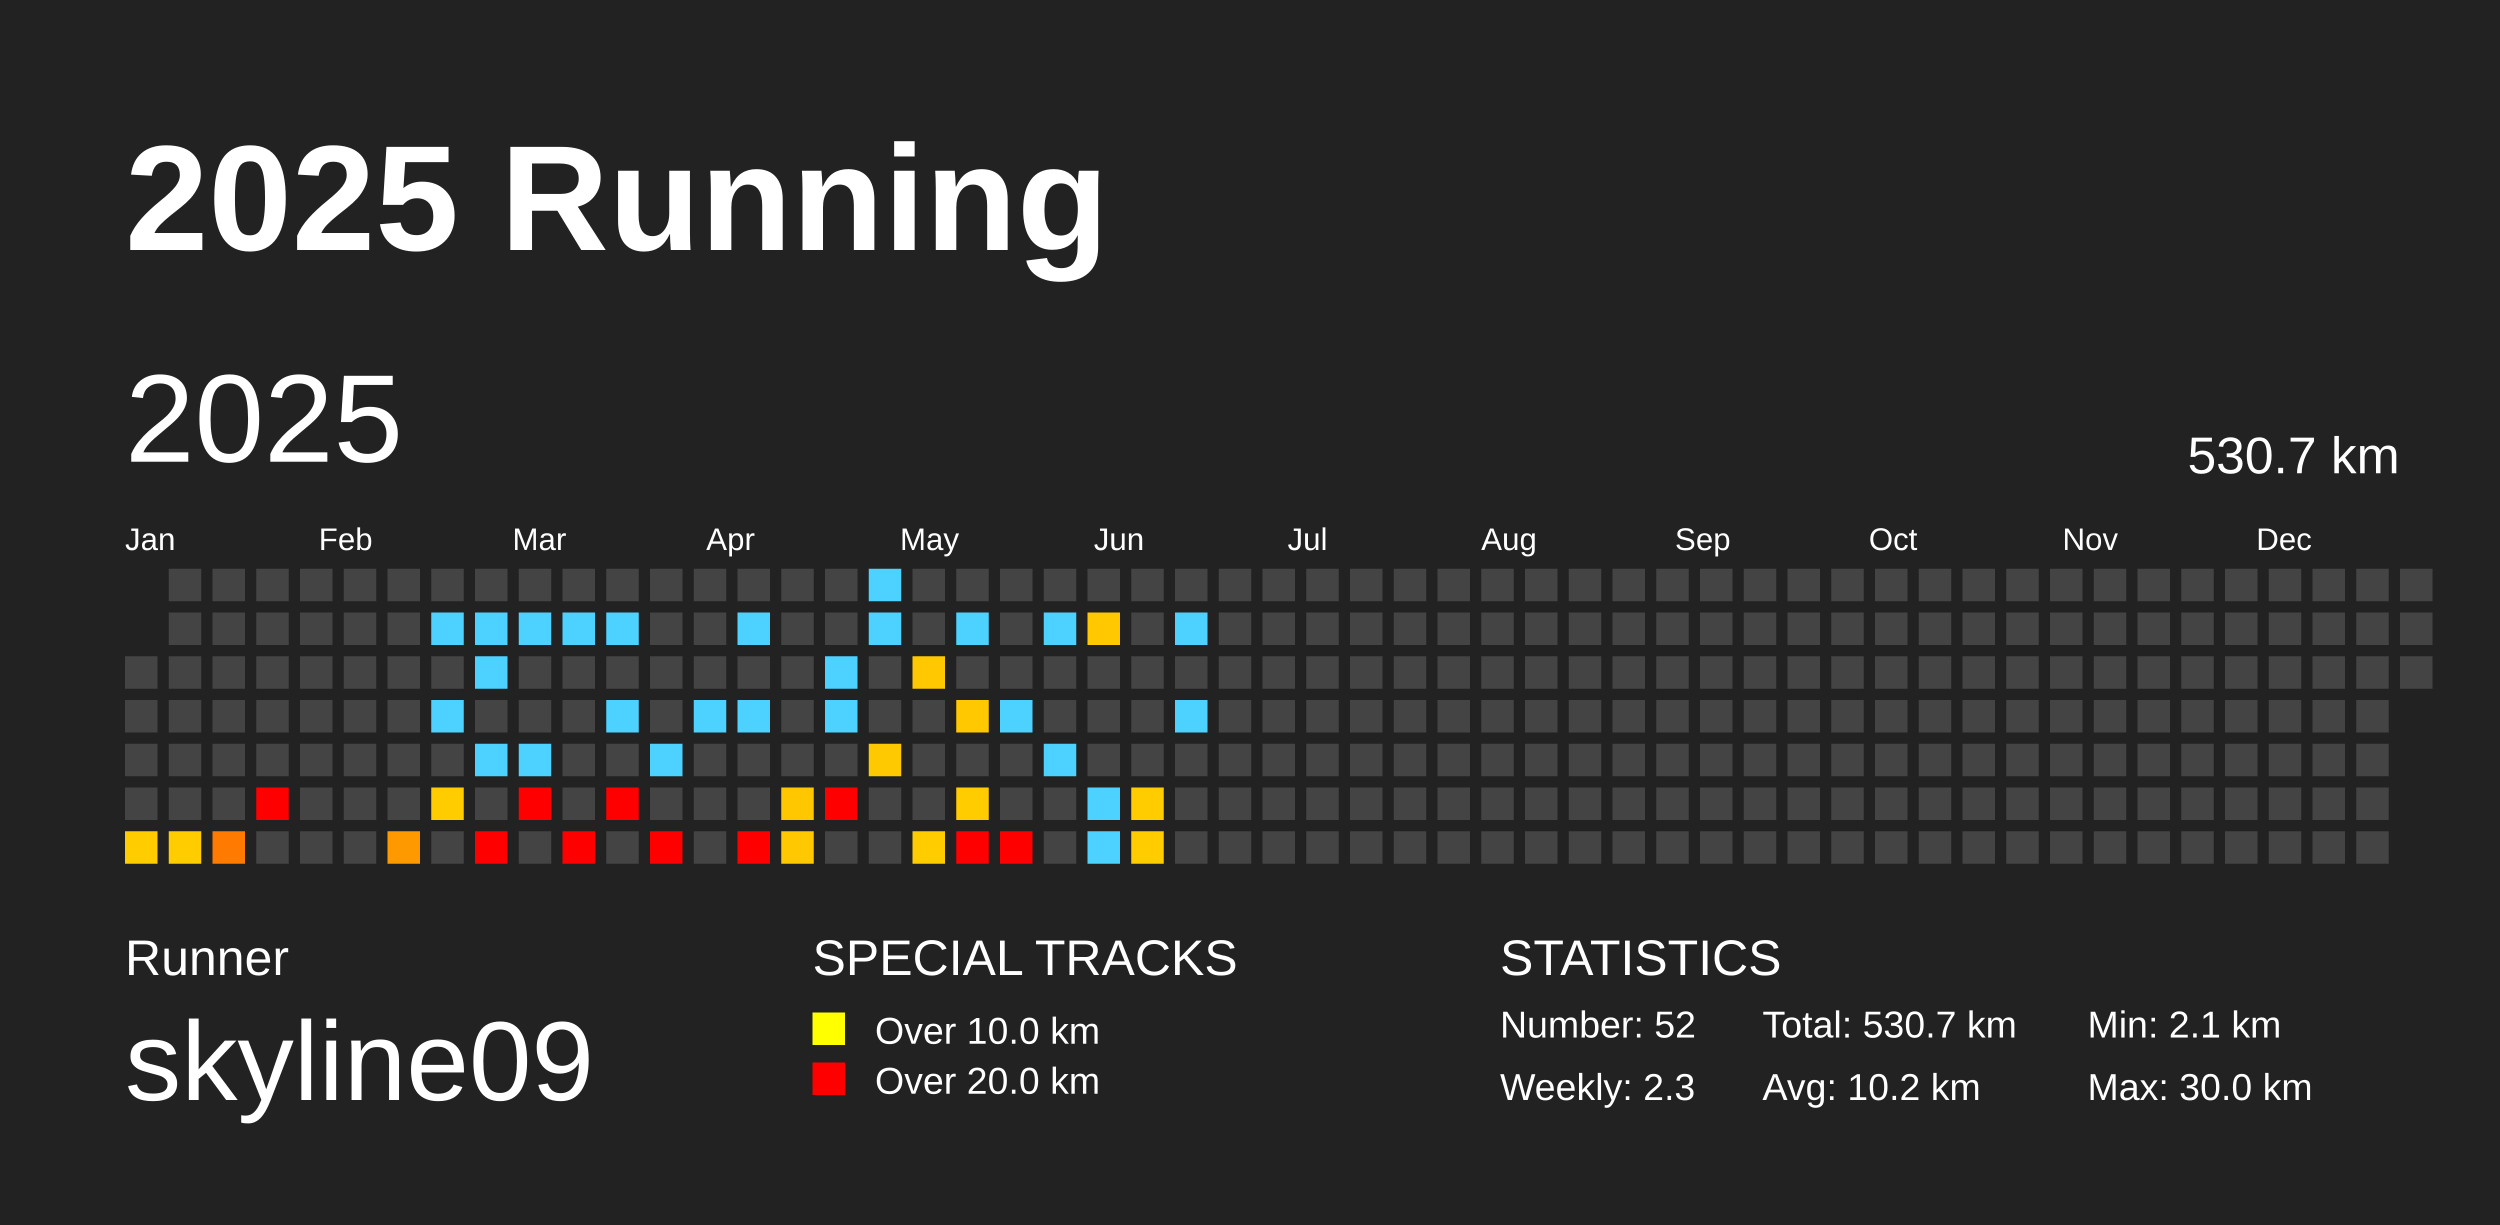
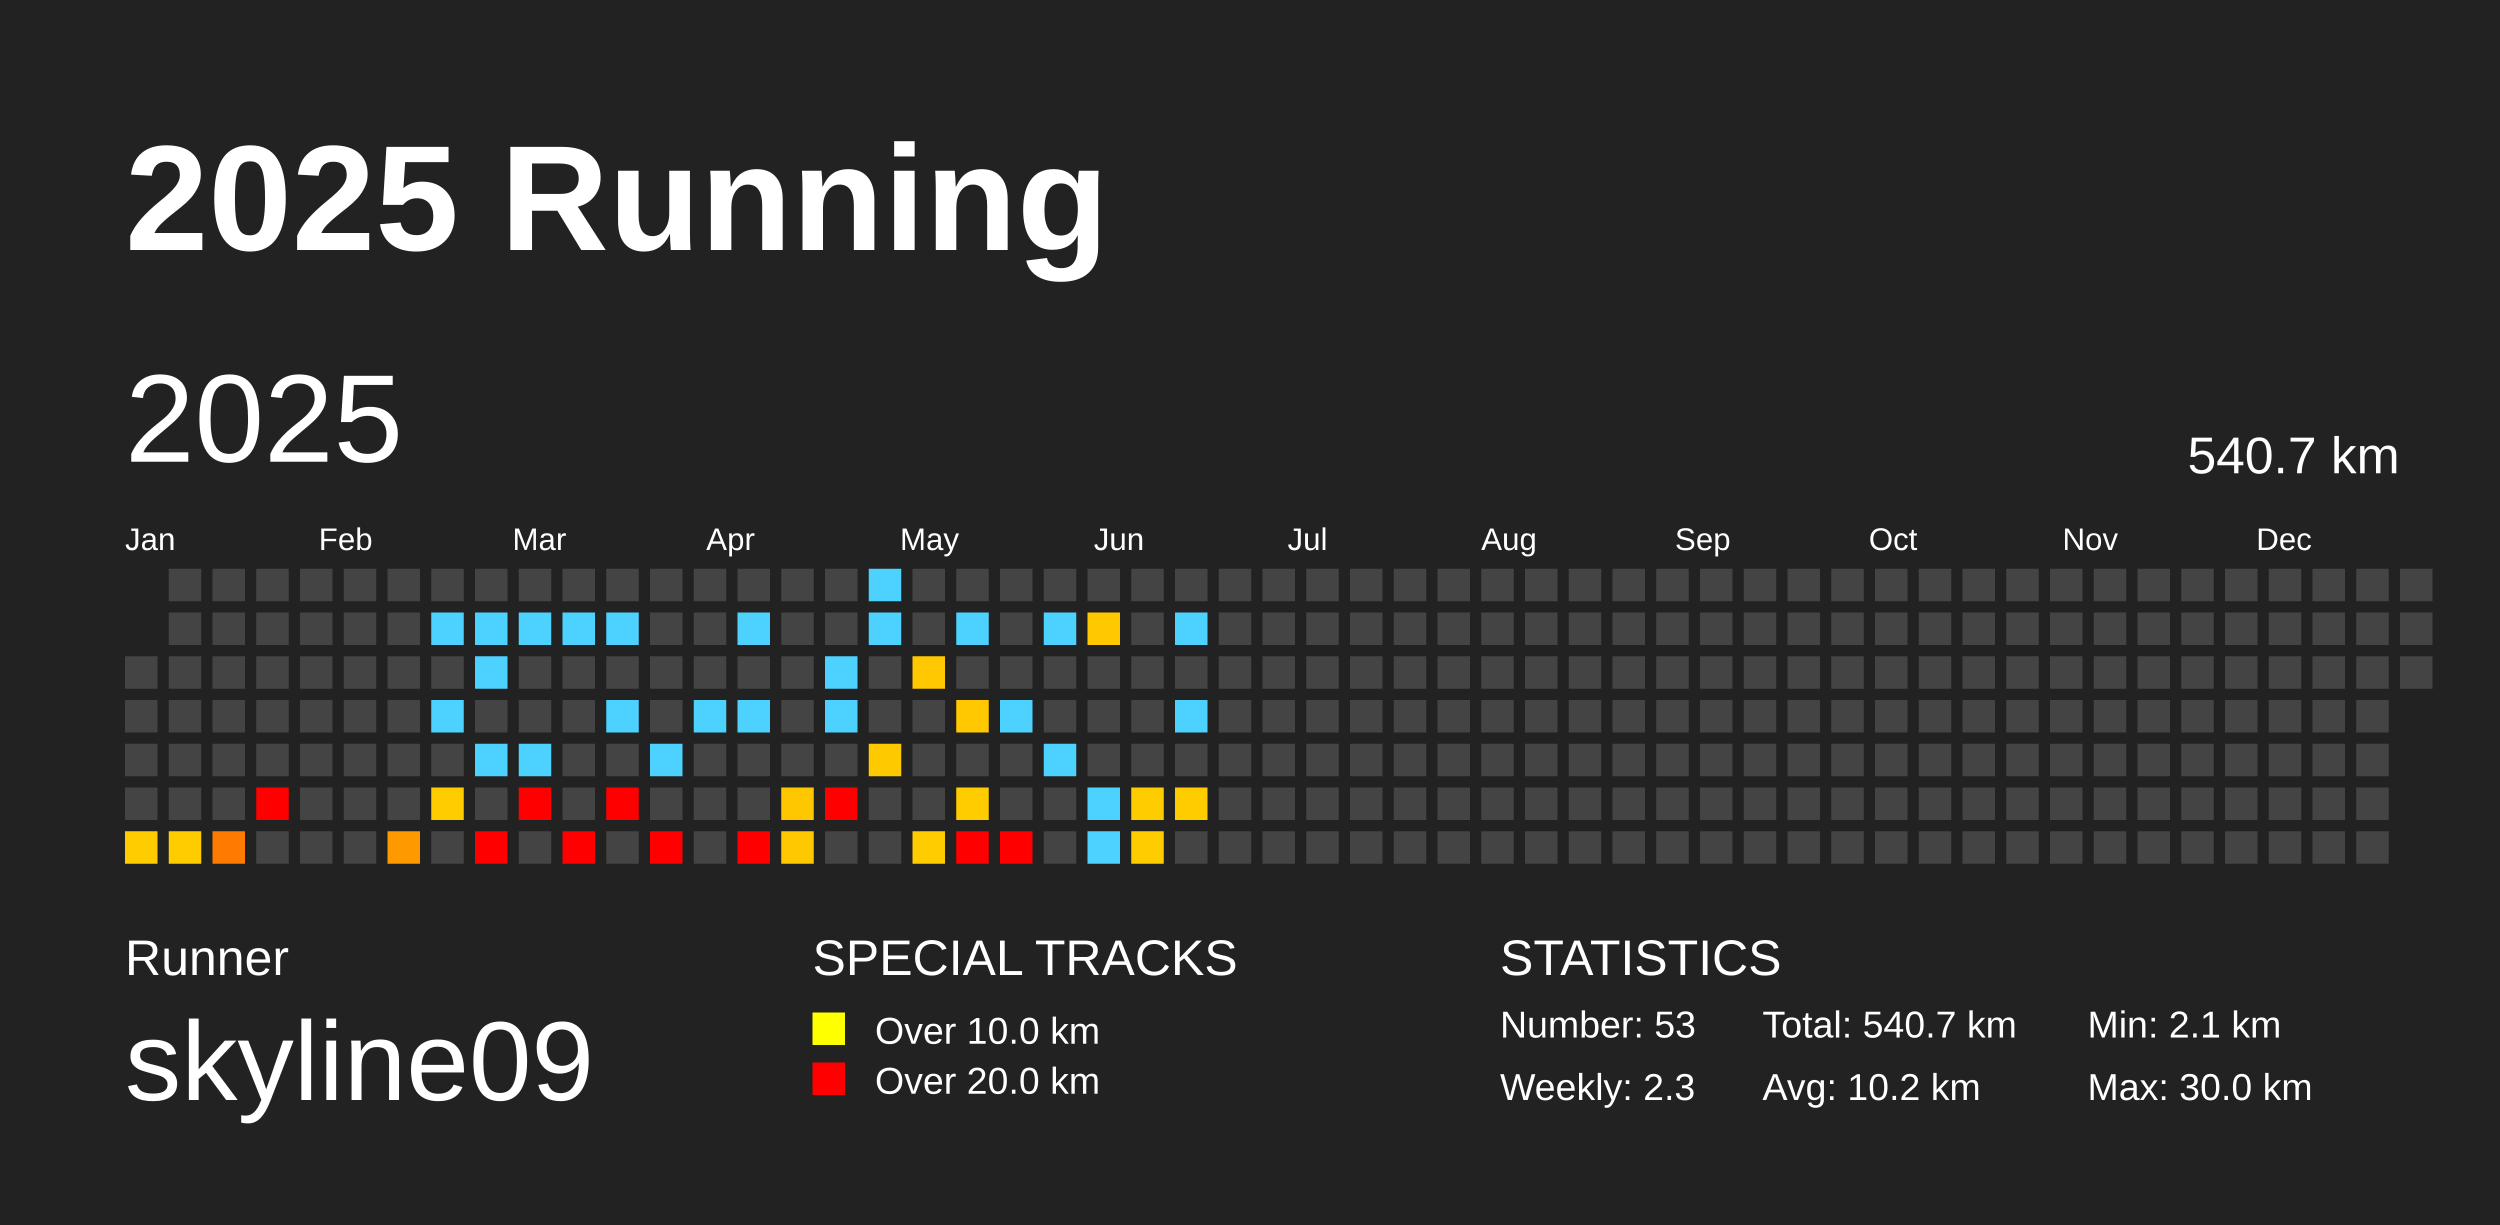
<svg xmlns="http://www.w3.org/2000/svg" baseProfile="full" height="98mm" version="1.1" viewBox="0,0,200,98" width="200mm">
  <defs />
  <rect fill="#222222" height="98" width="200" x="0" y="0" />
  <text fill="#FFFFFF" style="font-size:12px; font-family:Arial; font-weight:bold;" x="10" y="20">2025 Running</text>
  <text fill="#FFFFFF" style="font-size:4px; font-family:Arial" x="10" y="78">Runner</text>
  <text fill="#FFFFFF" style="font-size:9px; font-family:Arial" x="10" y="88">skyline09</text>
  <text fill="#FFFFFF" style="font-size:4px; font-family:Arial" x="65" y="78">SPECIAL TRACKS</text>
  <rect fill="yellow" height="2.6" width="2.6" x="65" y="81" />
  <text fill="#FFFFFF" style="font-size:3px; font-family:Arial" x="70" y="83.5">Over 10.0 km</text>
  <rect fill="red" height="2.6" width="2.6" x="65" y="85" />
  <text fill="#FFFFFF" style="font-size:3px; font-family:Arial" x="70" y="87.5">Over 20.0 km</text>
  <text fill="#FFFFFF" style="font-size:4px; font-family:Arial" x="120" y="78">STATISTICS</text>
-   <text fill="#FFFFFF" style="font-size:3px; font-family:Arial" x="120" y="83">Number: 52</text>
+   <text fill="#FFFFFF" style="font-size:3px; font-family:Arial" x="120" y="83">Number: 53</text>
  <text fill="#FFFFFF" style="font-size:3px; font-family:Arial" x="120" y="88">Weekly: 2.3</text>
-   <text fill="#FFFFFF" style="font-size:3px; font-family:Arial" x="141" y="83">Total: 530.7 km</text>
+   <text fill="#FFFFFF" style="font-size:3px; font-family:Arial" x="141" y="83">Total: 540.7 km</text>
  <text fill="#FFFFFF" style="font-size:3px; font-family:Arial" x="141" y="88">Avg: 10.2 km</text>
  <text fill="#FFFFFF" style="font-size:3px; font-family:Arial" x="167" y="83">Min: 2.1 km</text>
  <text fill="#FFFFFF" style="font-size:3px; font-family:Arial" x="167" y="88">Max: 30.0 km</text>
  <text dominant-baseline="hanging" fill="#FFFFFF" style="font-size:10.0px; font-family:Arial;" x="10" y="30">2025</text>
-   <text dominant-baseline="hanging" fill="#FFFFFF" style="font-size:4.125px; font-family:Arial;" x="175" y="35">530.7 km</text>
+   <text dominant-baseline="hanging" fill="#FFFFFF" style="font-size:4.125px; font-family:Arial;" x="175" y="35">540.7 km</text>
  <text fill="#FFFFFF" style="font-size:2.5px; font-family:Arial" x="10.0" y="44">Jan</text>
  <text fill="#FFFFFF" style="font-size:2.5px; font-family:Arial" x="25.5" y="44">Feb</text>
  <text fill="#FFFFFF" style="font-size:2.5px; font-family:Arial" x="41.0" y="44">Mar</text>
  <text fill="#FFFFFF" style="font-size:2.5px; font-family:Arial" x="56.5" y="44">Apr</text>
  <text fill="#FFFFFF" style="font-size:2.5px; font-family:Arial" x="72.0" y="44">May</text>
  <text fill="#FFFFFF" style="font-size:2.5px; font-family:Arial" x="87.5" y="44">Jun</text>
  <text fill="#FFFFFF" style="font-size:2.5px; font-family:Arial" x="103.0" y="44">Jul</text>
  <text fill="#FFFFFF" style="font-size:2.5px; font-family:Arial" x="118.5" y="44">Aug</text>
  <text fill="#FFFFFF" style="font-size:2.5px; font-family:Arial" x="134.0" y="44">Sep</text>
  <text fill="#FFFFFF" style="font-size:2.5px; font-family:Arial" x="149.5" y="44">Oct</text>
  <text fill="#FFFFFF" style="font-size:2.5px; font-family:Arial" x="165.0" y="44">Nov</text>
  <text fill="#FFFFFF" style="font-size:2.5px; font-family:Arial" x="180.5" y="44">Dec</text>
  <rect fill="#444444" height="2.6" width="2.6" x="10.0" y="52.5" />
  <rect fill="#444444" height="2.6" width="2.6" x="10.0" y="56.0" />
  <rect fill="#444444" height="2.6" width="2.6" x="10.0" y="59.5" />
  <rect fill="#444444" height="2.6" width="2.6" x="10.0" y="63.0" />
  <rect fill="#ffcc00" height="2.6" width="2.6" x="10.0" y="66.5" />
  <rect fill="#444444" height="2.6" width="2.6" x="13.5" y="45.5" />
  <rect fill="#444444" height="2.6" width="2.6" x="13.5" y="49.0" />
  <rect fill="#444444" height="2.6" width="2.6" x="13.5" y="52.5" />
  <rect fill="#444444" height="2.6" width="2.6" x="13.5" y="56.0" />
  <rect fill="#444444" height="2.6" width="2.6" x="13.5" y="59.5" />
  <rect fill="#444444" height="2.6" width="2.6" x="13.5" y="63.0" />
  <rect fill="#ffcc00" height="2.6" width="2.6" x="13.5" y="66.5" />
  <rect fill="#444444" height="2.6" width="2.6" x="17.0" y="45.5" />
  <rect fill="#444444" height="2.6" width="2.6" x="17.0" y="49.0" />
  <rect fill="#444444" height="2.6" width="2.6" x="17.0" y="52.5" />
  <rect fill="#444444" height="2.6" width="2.6" x="17.0" y="56.0" />
  <rect fill="#444444" height="2.6" width="2.6" x="17.0" y="59.5" />
  <rect fill="#444444" height="2.6" width="2.6" x="17.0" y="63.0" />
  <rect fill="#ff7a00" height="2.6" width="2.6" x="17.0" y="66.5" />
  <rect fill="#444444" height="2.6" width="2.6" x="20.5" y="45.5" />
  <rect fill="#444444" height="2.6" width="2.6" x="20.5" y="49.0" />
  <rect fill="#444444" height="2.6" width="2.6" x="20.5" y="52.5" />
  <rect fill="#444444" height="2.6" width="2.6" x="20.5" y="56.0" />
  <rect fill="#444444" height="2.6" width="2.6" x="20.5" y="59.5" />
  <rect fill="red" height="2.6" width="2.6" x="20.5" y="63.0" />
  <rect fill="#444444" height="2.6" width="2.6" x="20.5" y="66.5" />
  <rect fill="#444444" height="2.6" width="2.6" x="24.0" y="45.5" />
  <rect fill="#444444" height="2.6" width="2.6" x="24.0" y="49.0" />
  <rect fill="#444444" height="2.6" width="2.6" x="24.0" y="52.5" />
  <rect fill="#444444" height="2.6" width="2.6" x="24.0" y="56.0" />
  <rect fill="#444444" height="2.6" width="2.6" x="24.0" y="59.5" />
  <rect fill="#444444" height="2.6" width="2.6" x="24.0" y="63.0" />
  <rect fill="#444444" height="2.6" width="2.6" x="24.0" y="66.5" />
  <rect fill="#444444" height="2.6" width="2.6" x="27.5" y="45.5" />
  <rect fill="#444444" height="2.6" width="2.6" x="27.5" y="49.0" />
  <rect fill="#444444" height="2.6" width="2.6" x="27.5" y="52.5" />
  <rect fill="#444444" height="2.6" width="2.6" x="27.5" y="56.0" />
  <rect fill="#444444" height="2.6" width="2.6" x="27.5" y="59.5" />
  <rect fill="#444444" height="2.6" width="2.6" x="27.5" y="63.0" />
  <rect fill="#444444" height="2.6" width="2.6" x="27.5" y="66.5" />
  <rect fill="#444444" height="2.6" width="2.6" x="31.0" y="45.5" />
  <rect fill="#444444" height="2.6" width="2.6" x="31.0" y="49.0" />
  <rect fill="#444444" height="2.6" width="2.6" x="31.0" y="52.5" />
  <rect fill="#444444" height="2.6" width="2.6" x="31.0" y="56.0" />
  <rect fill="#444444" height="2.6" width="2.6" x="31.0" y="59.5" />
  <rect fill="#444444" height="2.6" width="2.6" x="31.0" y="63.0" />
  <rect fill="#ff9900" height="2.6" width="2.6" x="31.0" y="66.5" />
  <rect fill="#444444" height="2.6" width="2.6" x="34.5" y="45.5" />
  <rect fill="#4dd2ff" height="2.6" width="2.6" x="34.5" y="49.0" />
  <rect fill="#444444" height="2.6" width="2.6" x="34.5" y="52.5" />
  <rect fill="#4dd2ff" height="2.6" width="2.6" x="34.5" y="56.0" />
  <rect fill="#444444" height="2.6" width="2.6" x="34.5" y="59.5" />
  <rect fill="#ffcc00" height="2.6" width="2.6" x="34.5" y="63.0" />
  <rect fill="#444444" height="2.6" width="2.6" x="34.5" y="66.5" />
  <rect fill="#444444" height="2.6" width="2.6" x="38.0" y="45.5" />
  <rect fill="#4dd2ff" height="2.6" width="2.6" x="38.0" y="49.0" />
  <rect fill="#4dd2ff" height="2.6" width="2.6" x="38.0" y="52.5" />
  <rect fill="#444444" height="2.6" width="2.6" x="38.0" y="56.0" />
  <rect fill="#4dd2ff" height="2.6" width="2.6" x="38.0" y="59.5" />
  <rect fill="#444444" height="2.6" width="2.6" x="38.0" y="63.0" />
  <rect fill="red" height="2.6" width="2.6" x="38.0" y="66.5" />
  <rect fill="#444444" height="2.6" width="2.6" x="41.5" y="45.5" />
  <rect fill="#4dd2ff" height="2.6" width="2.6" x="41.5" y="49.0" />
  <rect fill="#444444" height="2.6" width="2.6" x="41.5" y="52.5" />
  <rect fill="#444444" height="2.6" width="2.6" x="41.5" y="56.0" />
  <rect fill="#4dd2ff" height="2.6" width="2.6" x="41.5" y="59.5" />
  <rect fill="red" height="2.6" width="2.6" x="41.5" y="63.0" />
  <rect fill="#444444" height="2.6" width="2.6" x="41.5" y="66.5" />
  <rect fill="#444444" height="2.6" width="2.6" x="45.0" y="45.5" />
  <rect fill="#4dd2ff" height="2.6" width="2.6" x="45.0" y="49.0" />
  <rect fill="#444444" height="2.6" width="2.6" x="45.0" y="52.5" />
  <rect fill="#444444" height="2.6" width="2.6" x="45.0" y="56.0" />
  <rect fill="#444444" height="2.6" width="2.6" x="45.0" y="59.5" />
  <rect fill="#444444" height="2.6" width="2.6" x="45.0" y="63.0" />
  <rect fill="red" height="2.6" width="2.6" x="45.0" y="66.5" />
  <rect fill="#444444" height="2.6" width="2.6" x="48.5" y="45.5" />
  <rect fill="#4dd2ff" height="2.6" width="2.6" x="48.5" y="49.0" />
  <rect fill="#444444" height="2.6" width="2.6" x="48.5" y="52.5" />
  <rect fill="#4dd2ff" height="2.6" width="2.6" x="48.5" y="56.0" />
  <rect fill="#444444" height="2.6" width="2.6" x="48.5" y="59.5" />
  <rect fill="red" height="2.6" width="2.6" x="48.5" y="63.0" />
  <rect fill="#444444" height="2.6" width="2.6" x="48.5" y="66.5" />
  <rect fill="#444444" height="2.6" width="2.6" x="52.0" y="45.5" />
  <rect fill="#444444" height="2.6" width="2.6" x="52.0" y="49.0" />
  <rect fill="#444444" height="2.6" width="2.6" x="52.0" y="52.5" />
  <rect fill="#444444" height="2.6" width="2.6" x="52.0" y="56.0" />
  <rect fill="#4dd2ff" height="2.6" width="2.6" x="52.0" y="59.5" />
  <rect fill="#444444" height="2.6" width="2.6" x="52.0" y="63.0" />
  <rect fill="red" height="2.6" width="2.6" x="52.0" y="66.5" />
  <rect fill="#444444" height="2.6" width="2.6" x="55.5" y="45.5" />
  <rect fill="#444444" height="2.6" width="2.6" x="55.5" y="49.0" />
  <rect fill="#444444" height="2.6" width="2.6" x="55.5" y="52.5" />
  <rect fill="#4dd2ff" height="2.6" width="2.6" x="55.5" y="56.0" />
  <rect fill="#444444" height="2.6" width="2.6" x="55.5" y="59.5" />
  <rect fill="#444444" height="2.6" width="2.6" x="55.5" y="63.0" />
  <rect fill="#444444" height="2.6" width="2.6" x="55.5" y="66.5" />
  <rect fill="#444444" height="2.6" width="2.6" x="59.0" y="45.5" />
  <rect fill="#4dd2ff" height="2.6" width="2.6" x="59.0" y="49.0" />
  <rect fill="#444444" height="2.6" width="2.6" x="59.0" y="52.5" />
  <rect fill="#4dd2ff" height="2.6" width="2.6" x="59.0" y="56.0" />
  <rect fill="#444444" height="2.6" width="2.6" x="59.0" y="59.5" />
  <rect fill="#444444" height="2.6" width="2.6" x="59.0" y="63.0" />
  <rect fill="red" height="2.6" width="2.6" x="59.0" y="66.5" />
  <rect fill="#444444" height="2.6" width="2.6" x="62.5" y="45.5" />
  <rect fill="#444444" height="2.6" width="2.6" x="62.5" y="49.0" />
  <rect fill="#444444" height="2.6" width="2.6" x="62.5" y="52.5" />
  <rect fill="#444444" height="2.6" width="2.6" x="62.5" y="56.0" />
  <rect fill="#444444" height="2.6" width="2.6" x="62.5" y="59.5" />
  <rect fill="#ffc700" height="2.6" width="2.6" x="62.5" y="63.0" />
  <rect fill="#ffc800" height="2.6" width="2.6" x="62.5" y="66.5" />
  <rect fill="#444444" height="2.6" width="2.6" x="66.0" y="45.5" />
  <rect fill="#444444" height="2.6" width="2.6" x="66.0" y="49.0" />
  <rect fill="#4dd2ff" height="2.6" width="2.6" x="66.0" y="52.5" />
  <rect fill="#4dd2ff" height="2.6" width="2.6" x="66.0" y="56.0" />
  <rect fill="#444444" height="2.6" width="2.6" x="66.0" y="59.5" />
  <rect fill="red" height="2.6" width="2.6" x="66.0" y="63.0" />
  <rect fill="#444444" height="2.6" width="2.6" x="66.0" y="66.5" />
  <rect fill="#4dd2ff" height="2.6" width="2.6" x="69.5" y="45.5" />
  <rect fill="#4dd2ff" height="2.6" width="2.6" x="69.5" y="49.0" />
  <rect fill="#444444" height="2.6" width="2.6" x="69.5" y="52.5" />
  <rect fill="#444444" height="2.6" width="2.6" x="69.5" y="56.0" />
  <rect fill="#ffc900" height="2.6" width="2.6" x="69.5" y="59.5" />
  <rect fill="#444444" height="2.6" width="2.6" x="69.5" y="63.0" />
  <rect fill="#444444" height="2.6" width="2.6" x="69.5" y="66.5" />
  <rect fill="#444444" height="2.6" width="2.6" x="73.0" y="45.5" />
  <rect fill="#444444" height="2.6" width="2.6" x="73.0" y="49.0" />
  <rect fill="#ffc800" height="2.6" width="2.6" x="73.0" y="52.5" />
  <rect fill="#444444" height="2.6" width="2.6" x="73.0" y="56.0" />
  <rect fill="#444444" height="2.6" width="2.6" x="73.0" y="59.5" />
  <rect fill="#444444" height="2.6" width="2.6" x="73.0" y="63.0" />
  <rect fill="#ffcc00" height="2.6" width="2.6" x="73.0" y="66.5" />
  <rect fill="#444444" height="2.6" width="2.6" x="76.5" y="45.5" />
  <rect fill="#4dd2ff" height="2.6" width="2.6" x="76.5" y="49.0" />
  <rect fill="#444444" height="2.6" width="2.6" x="76.5" y="52.5" />
  <rect fill="#ffc800" height="2.6" width="2.6" x="76.5" y="56.0" />
  <rect fill="#444444" height="2.6" width="2.6" x="76.5" y="59.5" />
  <rect fill="#ffcc00" height="2.6" width="2.6" x="76.5" y="63.0" />
  <rect fill="red" height="2.6" width="2.6" x="76.5" y="66.5" />
  <rect fill="#444444" height="2.6" width="2.6" x="80.0" y="45.5" />
  <rect fill="#444444" height="2.6" width="2.6" x="80.0" y="49.0" />
  <rect fill="#444444" height="2.6" width="2.6" x="80.0" y="52.5" />
  <rect fill="#4dd2ff" height="2.6" width="2.6" x="80.0" y="56.0" />
  <rect fill="#444444" height="2.6" width="2.6" x="80.0" y="59.5" />
  <rect fill="#444444" height="2.6" width="2.6" x="80.0" y="63.0" />
  <rect fill="red" height="2.6" width="2.6" x="80.0" y="66.5" />
  <rect fill="#444444" height="2.6" width="2.6" x="83.5" y="45.5" />
  <rect fill="#4dd2ff" height="2.6" width="2.6" x="83.5" y="49.0" />
  <rect fill="#444444" height="2.6" width="2.6" x="83.5" y="52.5" />
  <rect fill="#444444" height="2.6" width="2.6" x="83.5" y="56.0" />
  <rect fill="#4dd2ff" height="2.6" width="2.6" x="83.5" y="59.5" />
  <rect fill="#444444" height="2.6" width="2.6" x="83.5" y="63.0" />
  <rect fill="#444444" height="2.6" width="2.6" x="83.5" y="66.5" />
  <rect fill="#444444" height="2.6" width="2.6" x="87.0" y="45.5" />
  <rect fill="#ffc800" height="2.6" width="2.6" x="87.0" y="49.0" />
  <rect fill="#444444" height="2.6" width="2.6" x="87.0" y="52.5" />
  <rect fill="#444444" height="2.6" width="2.6" x="87.0" y="56.0" />
  <rect fill="#444444" height="2.6" width="2.6" x="87.0" y="59.5" />
  <rect fill="#4dd2ff" height="2.6" width="2.6" x="87.0" y="63.0" />
  <rect fill="#4dd2ff" height="2.6" width="2.6" x="87.0" y="66.5" />
  <rect fill="#444444" height="2.6" width="2.6" x="90.5" y="45.5" />
  <rect fill="#444444" height="2.6" width="2.6" x="90.5" y="49.0" />
  <rect fill="#444444" height="2.6" width="2.6" x="90.5" y="52.5" />
  <rect fill="#444444" height="2.6" width="2.6" x="90.5" y="56.0" />
  <rect fill="#444444" height="2.6" width="2.6" x="90.5" y="59.5" />
  <rect fill="#ffcc00" height="2.6" width="2.6" x="90.5" y="63.0" />
  <rect fill="#ffcc00" height="2.6" width="2.6" x="90.5" y="66.5" />
  <rect fill="#444444" height="2.6" width="2.6" x="94.0" y="45.5" />
  <rect fill="#4dd2ff" height="2.6" width="2.6" x="94.0" y="49.0" />
  <rect fill="#444444" height="2.6" width="2.6" x="94.0" y="52.5" />
  <rect fill="#4dd2ff" height="2.6" width="2.6" x="94.0" y="56.0" />
  <rect fill="#444444" height="2.6" width="2.6" x="94.0" y="59.5" />
-   <rect fill="#444444" height="2.6" width="2.6" x="94.0" y="63.0" />
+   <rect fill="#ffcc00" height="2.6" width="2.6" x="94.0" y="63.0" />
  <rect fill="#444444" height="2.6" width="2.6" x="94.0" y="66.5" />
  <rect fill="#444444" height="2.6" width="2.6" x="97.5" y="45.5" />
  <rect fill="#444444" height="2.6" width="2.6" x="97.5" y="49.0" />
  <rect fill="#444444" height="2.6" width="2.6" x="97.5" y="52.5" />
  <rect fill="#444444" height="2.6" width="2.6" x="97.5" y="56.0" />
  <rect fill="#444444" height="2.6" width="2.6" x="97.5" y="59.5" />
  <rect fill="#444444" height="2.6" width="2.6" x="97.5" y="63.0" />
  <rect fill="#444444" height="2.6" width="2.6" x="97.5" y="66.5" />
  <rect fill="#444444" height="2.6" width="2.6" x="101.0" y="45.5" />
  <rect fill="#444444" height="2.6" width="2.6" x="101.0" y="49.0" />
  <rect fill="#444444" height="2.6" width="2.6" x="101.0" y="52.5" />
  <rect fill="#444444" height="2.6" width="2.6" x="101.0" y="56.0" />
  <rect fill="#444444" height="2.6" width="2.6" x="101.0" y="59.5" />
  <rect fill="#444444" height="2.6" width="2.6" x="101.0" y="63.0" />
  <rect fill="#444444" height="2.6" width="2.6" x="101.0" y="66.5" />
  <rect fill="#444444" height="2.6" width="2.6" x="104.5" y="45.5" />
  <rect fill="#444444" height="2.6" width="2.6" x="104.5" y="49.0" />
  <rect fill="#444444" height="2.6" width="2.6" x="104.5" y="52.5" />
  <rect fill="#444444" height="2.6" width="2.6" x="104.5" y="56.0" />
  <rect fill="#444444" height="2.6" width="2.6" x="104.5" y="59.5" />
  <rect fill="#444444" height="2.6" width="2.6" x="104.5" y="63.0" />
  <rect fill="#444444" height="2.6" width="2.6" x="104.5" y="66.5" />
  <rect fill="#444444" height="2.6" width="2.6" x="108.0" y="45.5" />
  <rect fill="#444444" height="2.6" width="2.6" x="108.0" y="49.0" />
  <rect fill="#444444" height="2.6" width="2.6" x="108.0" y="52.5" />
  <rect fill="#444444" height="2.6" width="2.6" x="108.0" y="56.0" />
  <rect fill="#444444" height="2.6" width="2.6" x="108.0" y="59.5" />
  <rect fill="#444444" height="2.6" width="2.6" x="108.0" y="63.0" />
  <rect fill="#444444" height="2.6" width="2.6" x="108.0" y="66.5" />
  <rect fill="#444444" height="2.6" width="2.6" x="111.5" y="45.5" />
  <rect fill="#444444" height="2.6" width="2.6" x="111.5" y="49.0" />
  <rect fill="#444444" height="2.6" width="2.6" x="111.5" y="52.5" />
  <rect fill="#444444" height="2.6" width="2.6" x="111.5" y="56.0" />
  <rect fill="#444444" height="2.6" width="2.6" x="111.5" y="59.5" />
  <rect fill="#444444" height="2.6" width="2.6" x="111.5" y="63.0" />
  <rect fill="#444444" height="2.6" width="2.6" x="111.5" y="66.5" />
  <rect fill="#444444" height="2.6" width="2.6" x="115.0" y="45.5" />
  <rect fill="#444444" height="2.6" width="2.6" x="115.0" y="49.0" />
  <rect fill="#444444" height="2.6" width="2.6" x="115.0" y="52.5" />
  <rect fill="#444444" height="2.6" width="2.6" x="115.0" y="56.0" />
  <rect fill="#444444" height="2.6" width="2.6" x="115.0" y="59.5" />
  <rect fill="#444444" height="2.6" width="2.6" x="115.0" y="63.0" />
  <rect fill="#444444" height="2.6" width="2.6" x="115.0" y="66.5" />
  <rect fill="#444444" height="2.6" width="2.6" x="118.5" y="45.5" />
  <rect fill="#444444" height="2.6" width="2.6" x="118.5" y="49.0" />
  <rect fill="#444444" height="2.6" width="2.6" x="118.5" y="52.5" />
  <rect fill="#444444" height="2.6" width="2.6" x="118.5" y="56.0" />
  <rect fill="#444444" height="2.6" width="2.6" x="118.5" y="59.5" />
  <rect fill="#444444" height="2.6" width="2.6" x="118.5" y="63.0" />
  <rect fill="#444444" height="2.6" width="2.6" x="118.5" y="66.5" />
  <rect fill="#444444" height="2.6" width="2.6" x="122.0" y="45.5" />
  <rect fill="#444444" height="2.6" width="2.6" x="122.0" y="49.0" />
  <rect fill="#444444" height="2.6" width="2.6" x="122.0" y="52.5" />
  <rect fill="#444444" height="2.6" width="2.6" x="122.0" y="56.0" />
  <rect fill="#444444" height="2.6" width="2.6" x="122.0" y="59.5" />
  <rect fill="#444444" height="2.6" width="2.6" x="122.0" y="63.0" />
  <rect fill="#444444" height="2.6" width="2.6" x="122.0" y="66.5" />
  <rect fill="#444444" height="2.6" width="2.6" x="125.5" y="45.5" />
  <rect fill="#444444" height="2.6" width="2.6" x="125.5" y="49.0" />
  <rect fill="#444444" height="2.6" width="2.6" x="125.5" y="52.5" />
  <rect fill="#444444" height="2.6" width="2.6" x="125.5" y="56.0" />
  <rect fill="#444444" height="2.6" width="2.6" x="125.5" y="59.5" />
  <rect fill="#444444" height="2.6" width="2.6" x="125.5" y="63.0" />
  <rect fill="#444444" height="2.6" width="2.6" x="125.5" y="66.5" />
  <rect fill="#444444" height="2.6" width="2.6" x="129.0" y="45.5" />
  <rect fill="#444444" height="2.6" width="2.6" x="129.0" y="49.0" />
  <rect fill="#444444" height="2.6" width="2.6" x="129.0" y="52.5" />
  <rect fill="#444444" height="2.6" width="2.6" x="129.0" y="56.0" />
  <rect fill="#444444" height="2.6" width="2.6" x="129.0" y="59.5" />
  <rect fill="#444444" height="2.6" width="2.6" x="129.0" y="63.0" />
  <rect fill="#444444" height="2.6" width="2.6" x="129.0" y="66.5" />
  <rect fill="#444444" height="2.6" width="2.6" x="132.5" y="45.5" />
  <rect fill="#444444" height="2.6" width="2.6" x="132.5" y="49.0" />
  <rect fill="#444444" height="2.6" width="2.6" x="132.5" y="52.5" />
  <rect fill="#444444" height="2.6" width="2.6" x="132.5" y="56.0" />
  <rect fill="#444444" height="2.6" width="2.6" x="132.5" y="59.5" />
  <rect fill="#444444" height="2.6" width="2.6" x="132.5" y="63.0" />
  <rect fill="#444444" height="2.6" width="2.6" x="132.5" y="66.5" />
  <rect fill="#444444" height="2.6" width="2.6" x="136.0" y="45.5" />
  <rect fill="#444444" height="2.6" width="2.6" x="136.0" y="49.0" />
  <rect fill="#444444" height="2.6" width="2.6" x="136.0" y="52.5" />
  <rect fill="#444444" height="2.6" width="2.6" x="136.0" y="56.0" />
  <rect fill="#444444" height="2.6" width="2.6" x="136.0" y="59.5" />
  <rect fill="#444444" height="2.6" width="2.6" x="136.0" y="63.0" />
  <rect fill="#444444" height="2.6" width="2.6" x="136.0" y="66.5" />
  <rect fill="#444444" height="2.6" width="2.6" x="139.5" y="45.5" />
  <rect fill="#444444" height="2.6" width="2.6" x="139.5" y="49.0" />
  <rect fill="#444444" height="2.6" width="2.6" x="139.5" y="52.5" />
  <rect fill="#444444" height="2.6" width="2.6" x="139.5" y="56.0" />
  <rect fill="#444444" height="2.6" width="2.6" x="139.5" y="59.5" />
  <rect fill="#444444" height="2.6" width="2.6" x="139.5" y="63.0" />
  <rect fill="#444444" height="2.6" width="2.6" x="139.5" y="66.5" />
  <rect fill="#444444" height="2.6" width="2.6" x="143.0" y="45.5" />
  <rect fill="#444444" height="2.6" width="2.6" x="143.0" y="49.0" />
  <rect fill="#444444" height="2.6" width="2.6" x="143.0" y="52.5" />
  <rect fill="#444444" height="2.6" width="2.6" x="143.0" y="56.0" />
  <rect fill="#444444" height="2.6" width="2.6" x="143.0" y="59.5" />
  <rect fill="#444444" height="2.6" width="2.6" x="143.0" y="63.0" />
  <rect fill="#444444" height="2.6" width="2.6" x="143.0" y="66.5" />
  <rect fill="#444444" height="2.6" width="2.6" x="146.5" y="45.5" />
  <rect fill="#444444" height="2.6" width="2.6" x="146.5" y="49.0" />
  <rect fill="#444444" height="2.6" width="2.6" x="146.5" y="52.5" />
  <rect fill="#444444" height="2.6" width="2.6" x="146.5" y="56.0" />
  <rect fill="#444444" height="2.6" width="2.6" x="146.5" y="59.5" />
  <rect fill="#444444" height="2.6" width="2.6" x="146.5" y="63.0" />
  <rect fill="#444444" height="2.6" width="2.6" x="146.5" y="66.5" />
  <rect fill="#444444" height="2.6" width="2.6" x="150.0" y="45.5" />
  <rect fill="#444444" height="2.6" width="2.6" x="150.0" y="49.0" />
  <rect fill="#444444" height="2.6" width="2.6" x="150.0" y="52.5" />
  <rect fill="#444444" height="2.6" width="2.6" x="150.0" y="56.0" />
  <rect fill="#444444" height="2.6" width="2.6" x="150.0" y="59.5" />
  <rect fill="#444444" height="2.6" width="2.6" x="150.0" y="63.0" />
  <rect fill="#444444" height="2.6" width="2.6" x="150.0" y="66.5" />
  <rect fill="#444444" height="2.6" width="2.6" x="153.5" y="45.5" />
  <rect fill="#444444" height="2.6" width="2.6" x="153.5" y="49.0" />
  <rect fill="#444444" height="2.6" width="2.6" x="153.5" y="52.5" />
  <rect fill="#444444" height="2.6" width="2.6" x="153.5" y="56.0" />
  <rect fill="#444444" height="2.6" width="2.6" x="153.5" y="59.5" />
  <rect fill="#444444" height="2.6" width="2.6" x="153.5" y="63.0" />
  <rect fill="#444444" height="2.6" width="2.6" x="153.5" y="66.5" />
  <rect fill="#444444" height="2.6" width="2.6" x="157.0" y="45.5" />
  <rect fill="#444444" height="2.6" width="2.6" x="157.0" y="49.0" />
  <rect fill="#444444" height="2.6" width="2.6" x="157.0" y="52.5" />
  <rect fill="#444444" height="2.6" width="2.6" x="157.0" y="56.0" />
  <rect fill="#444444" height="2.6" width="2.6" x="157.0" y="59.5" />
  <rect fill="#444444" height="2.6" width="2.6" x="157.0" y="63.0" />
  <rect fill="#444444" height="2.6" width="2.6" x="157.0" y="66.5" />
  <rect fill="#444444" height="2.6" width="2.6" x="160.5" y="45.5" />
  <rect fill="#444444" height="2.6" width="2.6" x="160.5" y="49.0" />
  <rect fill="#444444" height="2.6" width="2.6" x="160.5" y="52.5" />
  <rect fill="#444444" height="2.6" width="2.6" x="160.5" y="56.0" />
  <rect fill="#444444" height="2.6" width="2.6" x="160.5" y="59.5" />
  <rect fill="#444444" height="2.6" width="2.6" x="160.5" y="63.0" />
  <rect fill="#444444" height="2.6" width="2.6" x="160.5" y="66.5" />
  <rect fill="#444444" height="2.6" width="2.6" x="164.0" y="45.5" />
  <rect fill="#444444" height="2.6" width="2.6" x="164.0" y="49.0" />
  <rect fill="#444444" height="2.6" width="2.6" x="164.0" y="52.5" />
  <rect fill="#444444" height="2.6" width="2.6" x="164.0" y="56.0" />
  <rect fill="#444444" height="2.6" width="2.6" x="164.0" y="59.5" />
  <rect fill="#444444" height="2.6" width="2.6" x="164.0" y="63.0" />
  <rect fill="#444444" height="2.6" width="2.6" x="164.0" y="66.5" />
  <rect fill="#444444" height="2.6" width="2.6" x="167.5" y="45.5" />
  <rect fill="#444444" height="2.6" width="2.6" x="167.5" y="49.0" />
  <rect fill="#444444" height="2.6" width="2.6" x="167.5" y="52.5" />
  <rect fill="#444444" height="2.6" width="2.6" x="167.5" y="56.0" />
  <rect fill="#444444" height="2.6" width="2.6" x="167.5" y="59.5" />
  <rect fill="#444444" height="2.6" width="2.6" x="167.5" y="63.0" />
  <rect fill="#444444" height="2.6" width="2.6" x="167.5" y="66.5" />
  <rect fill="#444444" height="2.6" width="2.6" x="171.0" y="45.5" />
  <rect fill="#444444" height="2.6" width="2.6" x="171.0" y="49.0" />
  <rect fill="#444444" height="2.6" width="2.6" x="171.0" y="52.5" />
  <rect fill="#444444" height="2.6" width="2.6" x="171.0" y="56.0" />
  <rect fill="#444444" height="2.6" width="2.6" x="171.0" y="59.5" />
  <rect fill="#444444" height="2.6" width="2.6" x="171.0" y="63.0" />
  <rect fill="#444444" height="2.6" width="2.6" x="171.0" y="66.5" />
  <rect fill="#444444" height="2.6" width="2.6" x="174.5" y="45.5" />
  <rect fill="#444444" height="2.6" width="2.6" x="174.5" y="49.0" />
  <rect fill="#444444" height="2.6" width="2.6" x="174.5" y="52.5" />
  <rect fill="#444444" height="2.6" width="2.6" x="174.5" y="56.0" />
  <rect fill="#444444" height="2.6" width="2.6" x="174.5" y="59.5" />
  <rect fill="#444444" height="2.6" width="2.6" x="174.5" y="63.0" />
  <rect fill="#444444" height="2.6" width="2.6" x="174.5" y="66.5" />
  <rect fill="#444444" height="2.6" width="2.6" x="178.0" y="45.5" />
  <rect fill="#444444" height="2.6" width="2.6" x="178.0" y="49.0" />
  <rect fill="#444444" height="2.6" width="2.6" x="178.0" y="52.5" />
  <rect fill="#444444" height="2.6" width="2.6" x="178.0" y="56.0" />
  <rect fill="#444444" height="2.6" width="2.6" x="178.0" y="59.5" />
  <rect fill="#444444" height="2.6" width="2.6" x="178.0" y="63.0" />
  <rect fill="#444444" height="2.6" width="2.6" x="178.0" y="66.5" />
  <rect fill="#444444" height="2.6" width="2.6" x="181.5" y="45.5" />
  <rect fill="#444444" height="2.6" width="2.6" x="181.5" y="49.0" />
  <rect fill="#444444" height="2.6" width="2.6" x="181.5" y="52.5" />
  <rect fill="#444444" height="2.6" width="2.6" x="181.5" y="56.0" />
  <rect fill="#444444" height="2.6" width="2.6" x="181.5" y="59.5" />
  <rect fill="#444444" height="2.6" width="2.6" x="181.5" y="63.0" />
  <rect fill="#444444" height="2.6" width="2.6" x="181.5" y="66.5" />
  <rect fill="#444444" height="2.6" width="2.6" x="185.0" y="45.5" />
  <rect fill="#444444" height="2.6" width="2.6" x="185.0" y="49.0" />
  <rect fill="#444444" height="2.6" width="2.6" x="185.0" y="52.5" />
  <rect fill="#444444" height="2.6" width="2.6" x="185.0" y="56.0" />
  <rect fill="#444444" height="2.6" width="2.6" x="185.0" y="59.5" />
  <rect fill="#444444" height="2.6" width="2.6" x="185.0" y="63.0" />
  <rect fill="#444444" height="2.6" width="2.6" x="185.0" y="66.5" />
  <rect fill="#444444" height="2.6" width="2.6" x="188.5" y="45.5" />
  <rect fill="#444444" height="2.6" width="2.6" x="188.5" y="49.0" />
  <rect fill="#444444" height="2.6" width="2.6" x="188.5" y="52.5" />
  <rect fill="#444444" height="2.6" width="2.6" x="188.5" y="56.0" />
  <rect fill="#444444" height="2.6" width="2.6" x="188.5" y="59.5" />
  <rect fill="#444444" height="2.6" width="2.6" x="188.5" y="63.0" />
  <rect fill="#444444" height="2.6" width="2.6" x="188.5" y="66.5" />
  <rect fill="#444444" height="2.6" width="2.6" x="192.0" y="45.5" />
  <rect fill="#444444" height="2.6" width="2.6" x="192.0" y="49.0" />
  <rect fill="#444444" height="2.6" width="2.6" x="192.0" y="52.5" />
</svg>
